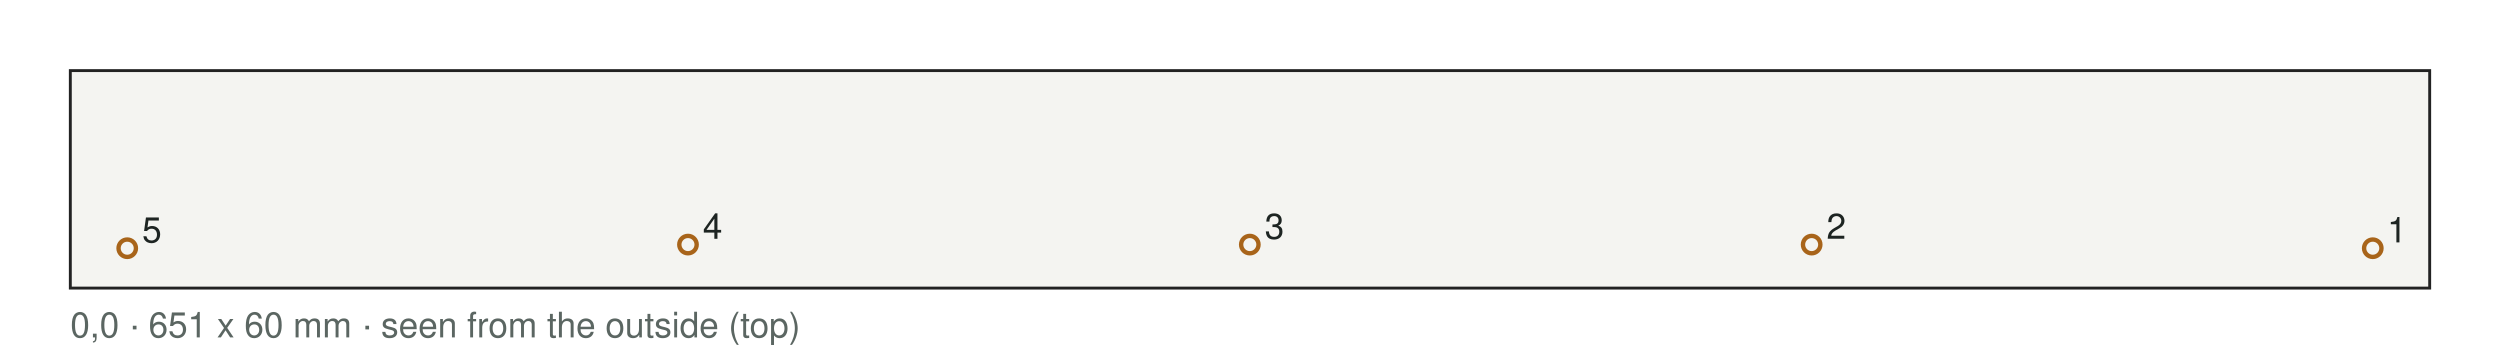
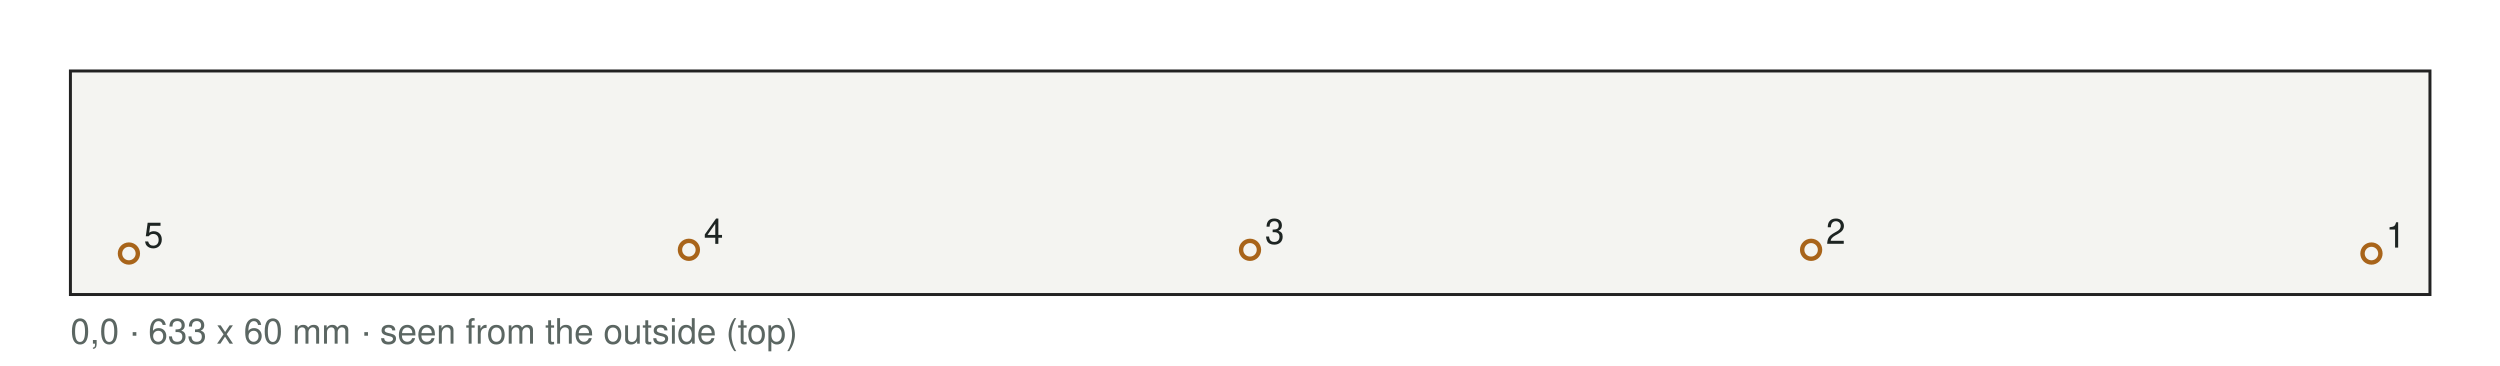
- <svg xmlns="http://www.w3.org/2000/svg" viewBox="-19.4 -19.4 689.7 98.8" width="690mm" height="99mm" font-family="Helvetica, Arial, sans-serif">
-   <polygon points="650.9,60.0 0.0,60.0 0.0,0.0 650.9,0.0" fill="#f4f4f1" stroke="#222" stroke-width="0.8" />
-   <circle cx="635.2" cy="49.0" r="2.4" fill="none" stroke="#a8641a" stroke-width="1.21" />
-   <text x="639.2" y="47.4" font-size="9.7" fill="#1d2422">1</text>
-   <circle cx="480.4" cy="48.0" r="2.4" fill="none" stroke="#a8641a" stroke-width="1.21" />
-   <text x="484.5" y="46.4" font-size="9.7" fill="#1d2422">2</text>
-   <circle cx="325.4" cy="48.0" r="2.4" fill="none" stroke="#a8641a" stroke-width="1.21" />
-   <text x="329.5" y="46.4" font-size="9.7" fill="#1d2422">3</text>
-   <circle cx="170.4" cy="48.0" r="2.4" fill="none" stroke="#a8641a" stroke-width="1.21" />
-   <text x="174.5" y="46.4" font-size="9.7" fill="#1d2422">4</text>
-   <circle cx="15.7" cy="49.0" r="2.4" fill="none" stroke="#a8641a" stroke-width="1.21" />
-   <text x="19.8" y="47.4" font-size="9.7" fill="#1d2422">5</text>
-   <text x="0" y="73.6" font-size="9.7" fill="#5b6662">0,0 · 651 x 60 mm · seen from the outside (top)</text>
+ <svg xmlns="http://www.w3.org/2000/svg" viewBox="-18.9 -18.9 671.0 97.7" width="671mm" height="98mm" font-family="Helvetica, Arial, sans-serif">
+   <polygon points="633.3,60.0 0.0,60.0 0.0,0.0 633.3,0.0" fill="#f4f4f1" stroke="#222" stroke-width="0.8" />
+   <circle cx="617.6" cy="49.0" r="2.4" fill="none" stroke="#a8641a" stroke-width="1.18" />
+   <text x="621.5" y="47.4" font-size="9.4" fill="#1d2422">1</text>
+   <circle cx="467.2" cy="48.0" r="2.4" fill="none" stroke="#a8641a" stroke-width="1.18" />
+   <text x="471.2" y="46.4" font-size="9.4" fill="#1d2422">2</text>
+   <circle cx="316.6" cy="48.0" r="2.4" fill="none" stroke="#a8641a" stroke-width="1.18" />
+   <text x="320.6" y="46.4" font-size="9.4" fill="#1d2422">3</text>
+   <circle cx="166.0" cy="48.0" r="2.4" fill="none" stroke="#a8641a" stroke-width="1.18" />
+   <text x="170.0" y="46.4" font-size="9.4" fill="#1d2422">4</text>
+   <circle cx="15.7" cy="49.0" r="2.4" fill="none" stroke="#a8641a" stroke-width="1.18" />
+   <text x="19.7" y="47.4" font-size="9.4" fill="#1d2422">5</text>
+   <text x="0" y="73.2" font-size="9.4" fill="#5b6662">0,0 · 633 x 60 mm · seen from the outside (top)</text>
</svg>
